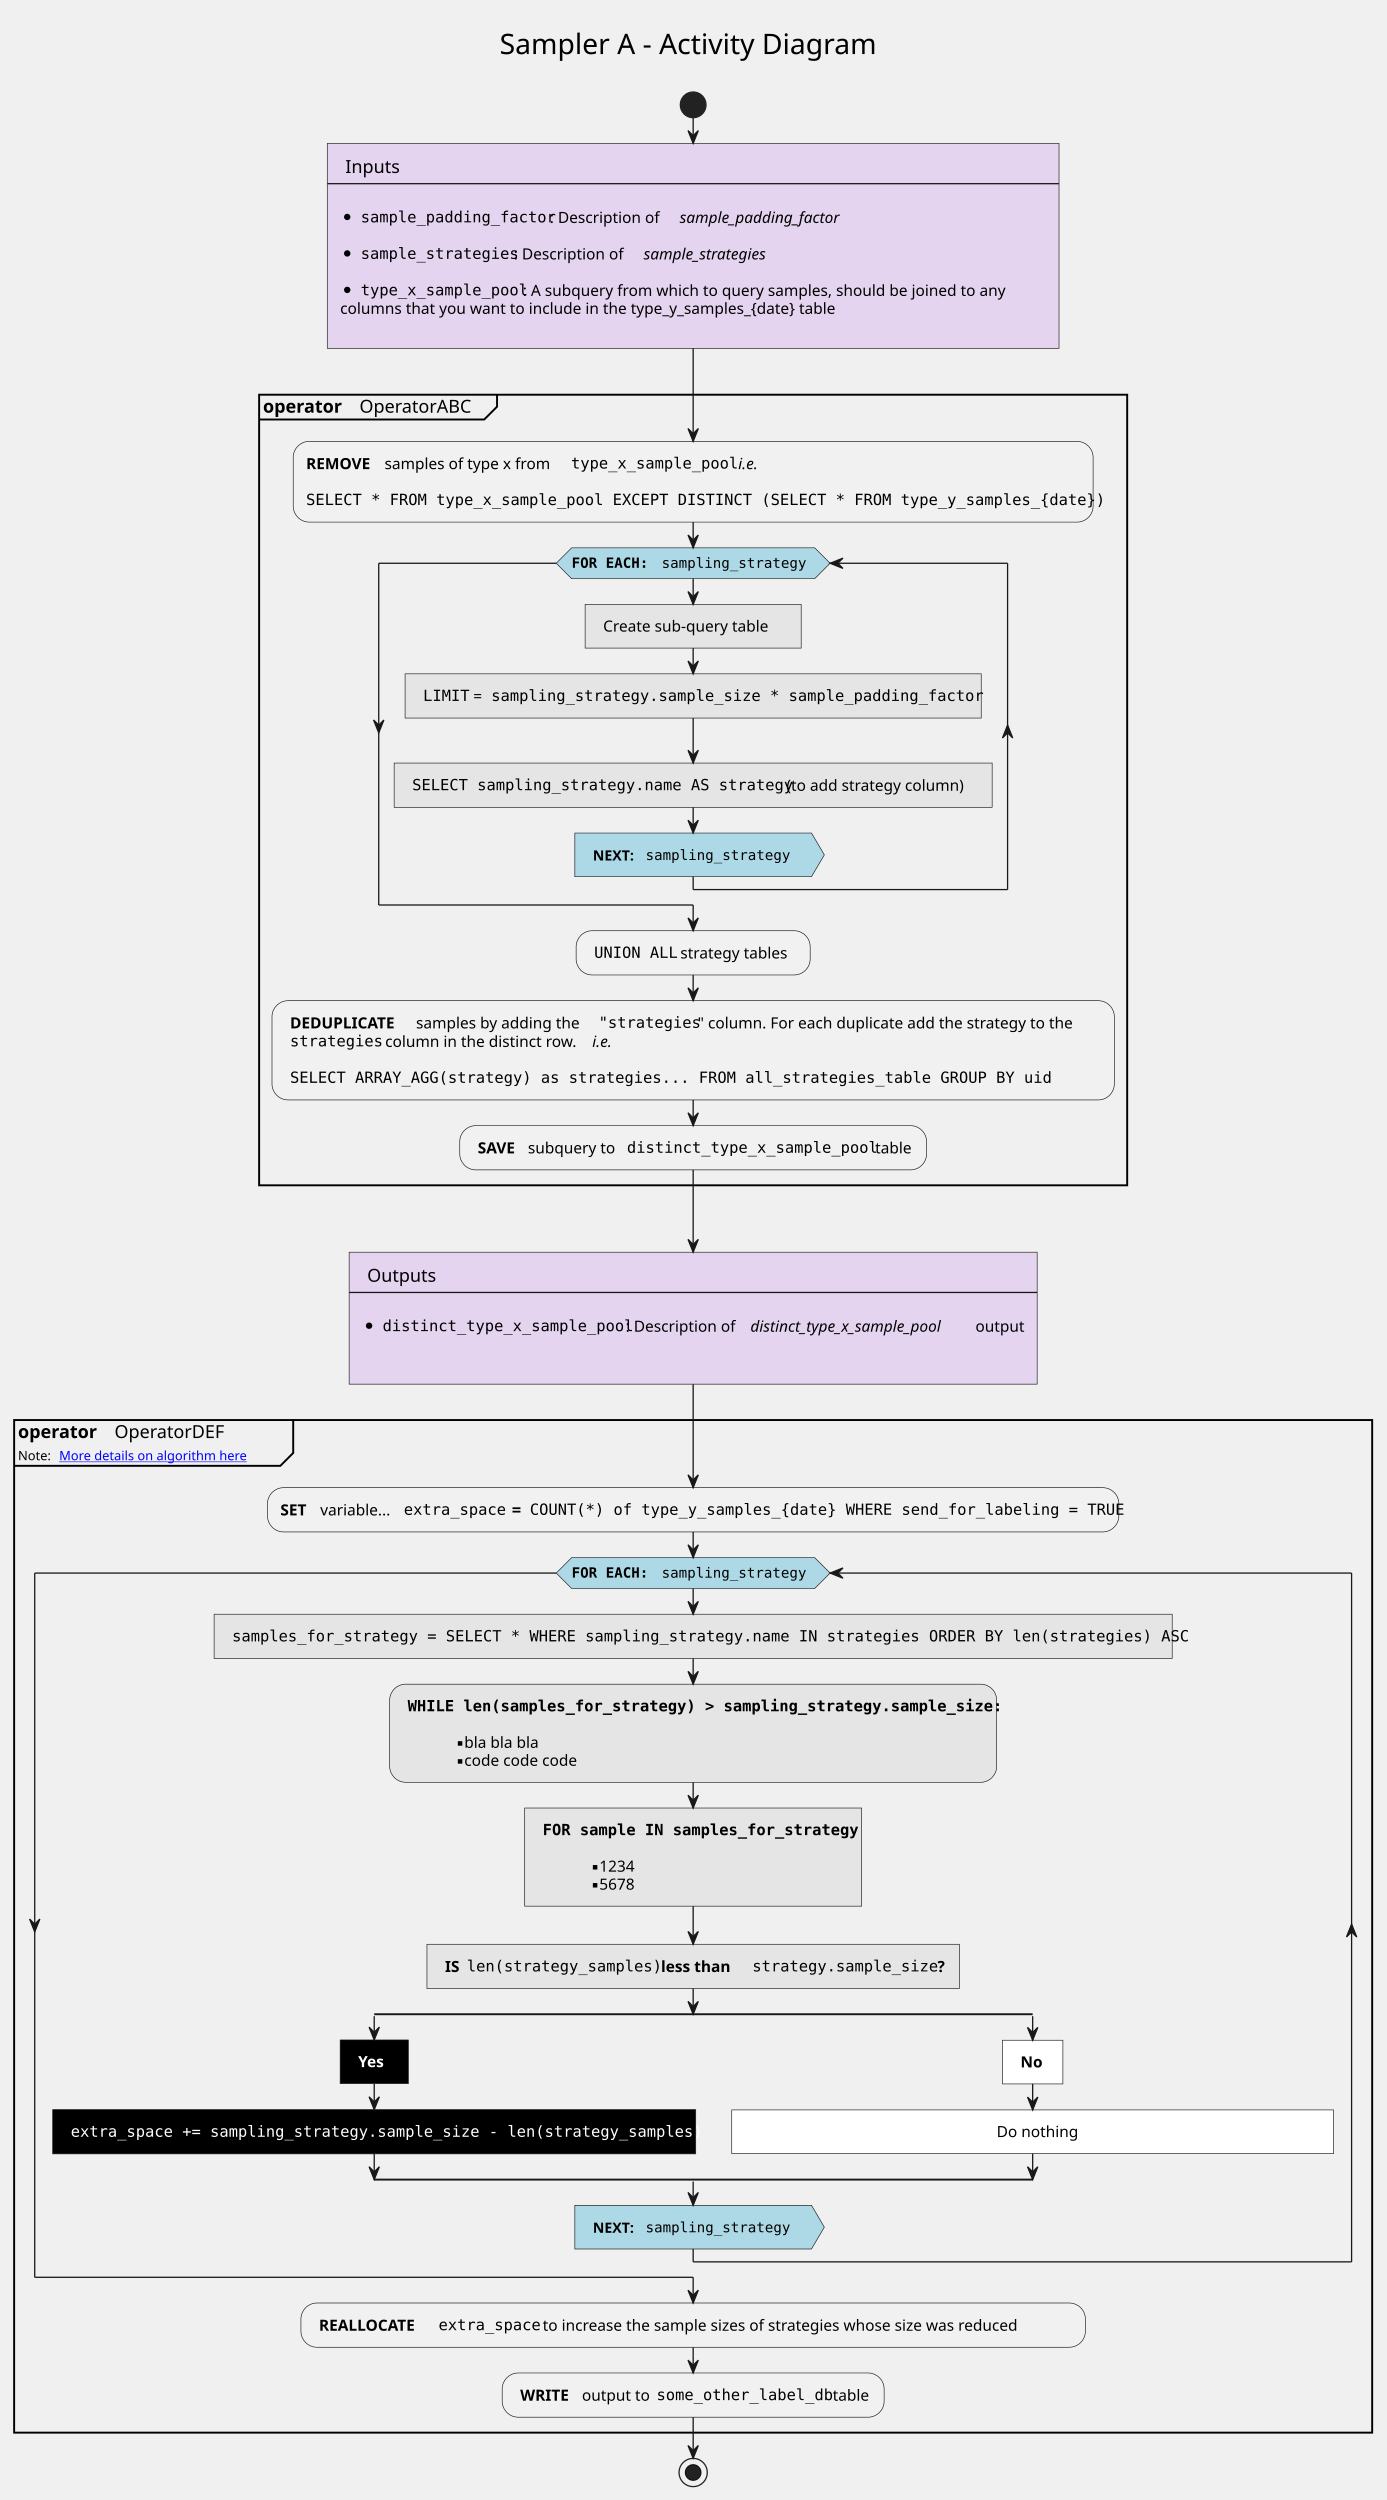
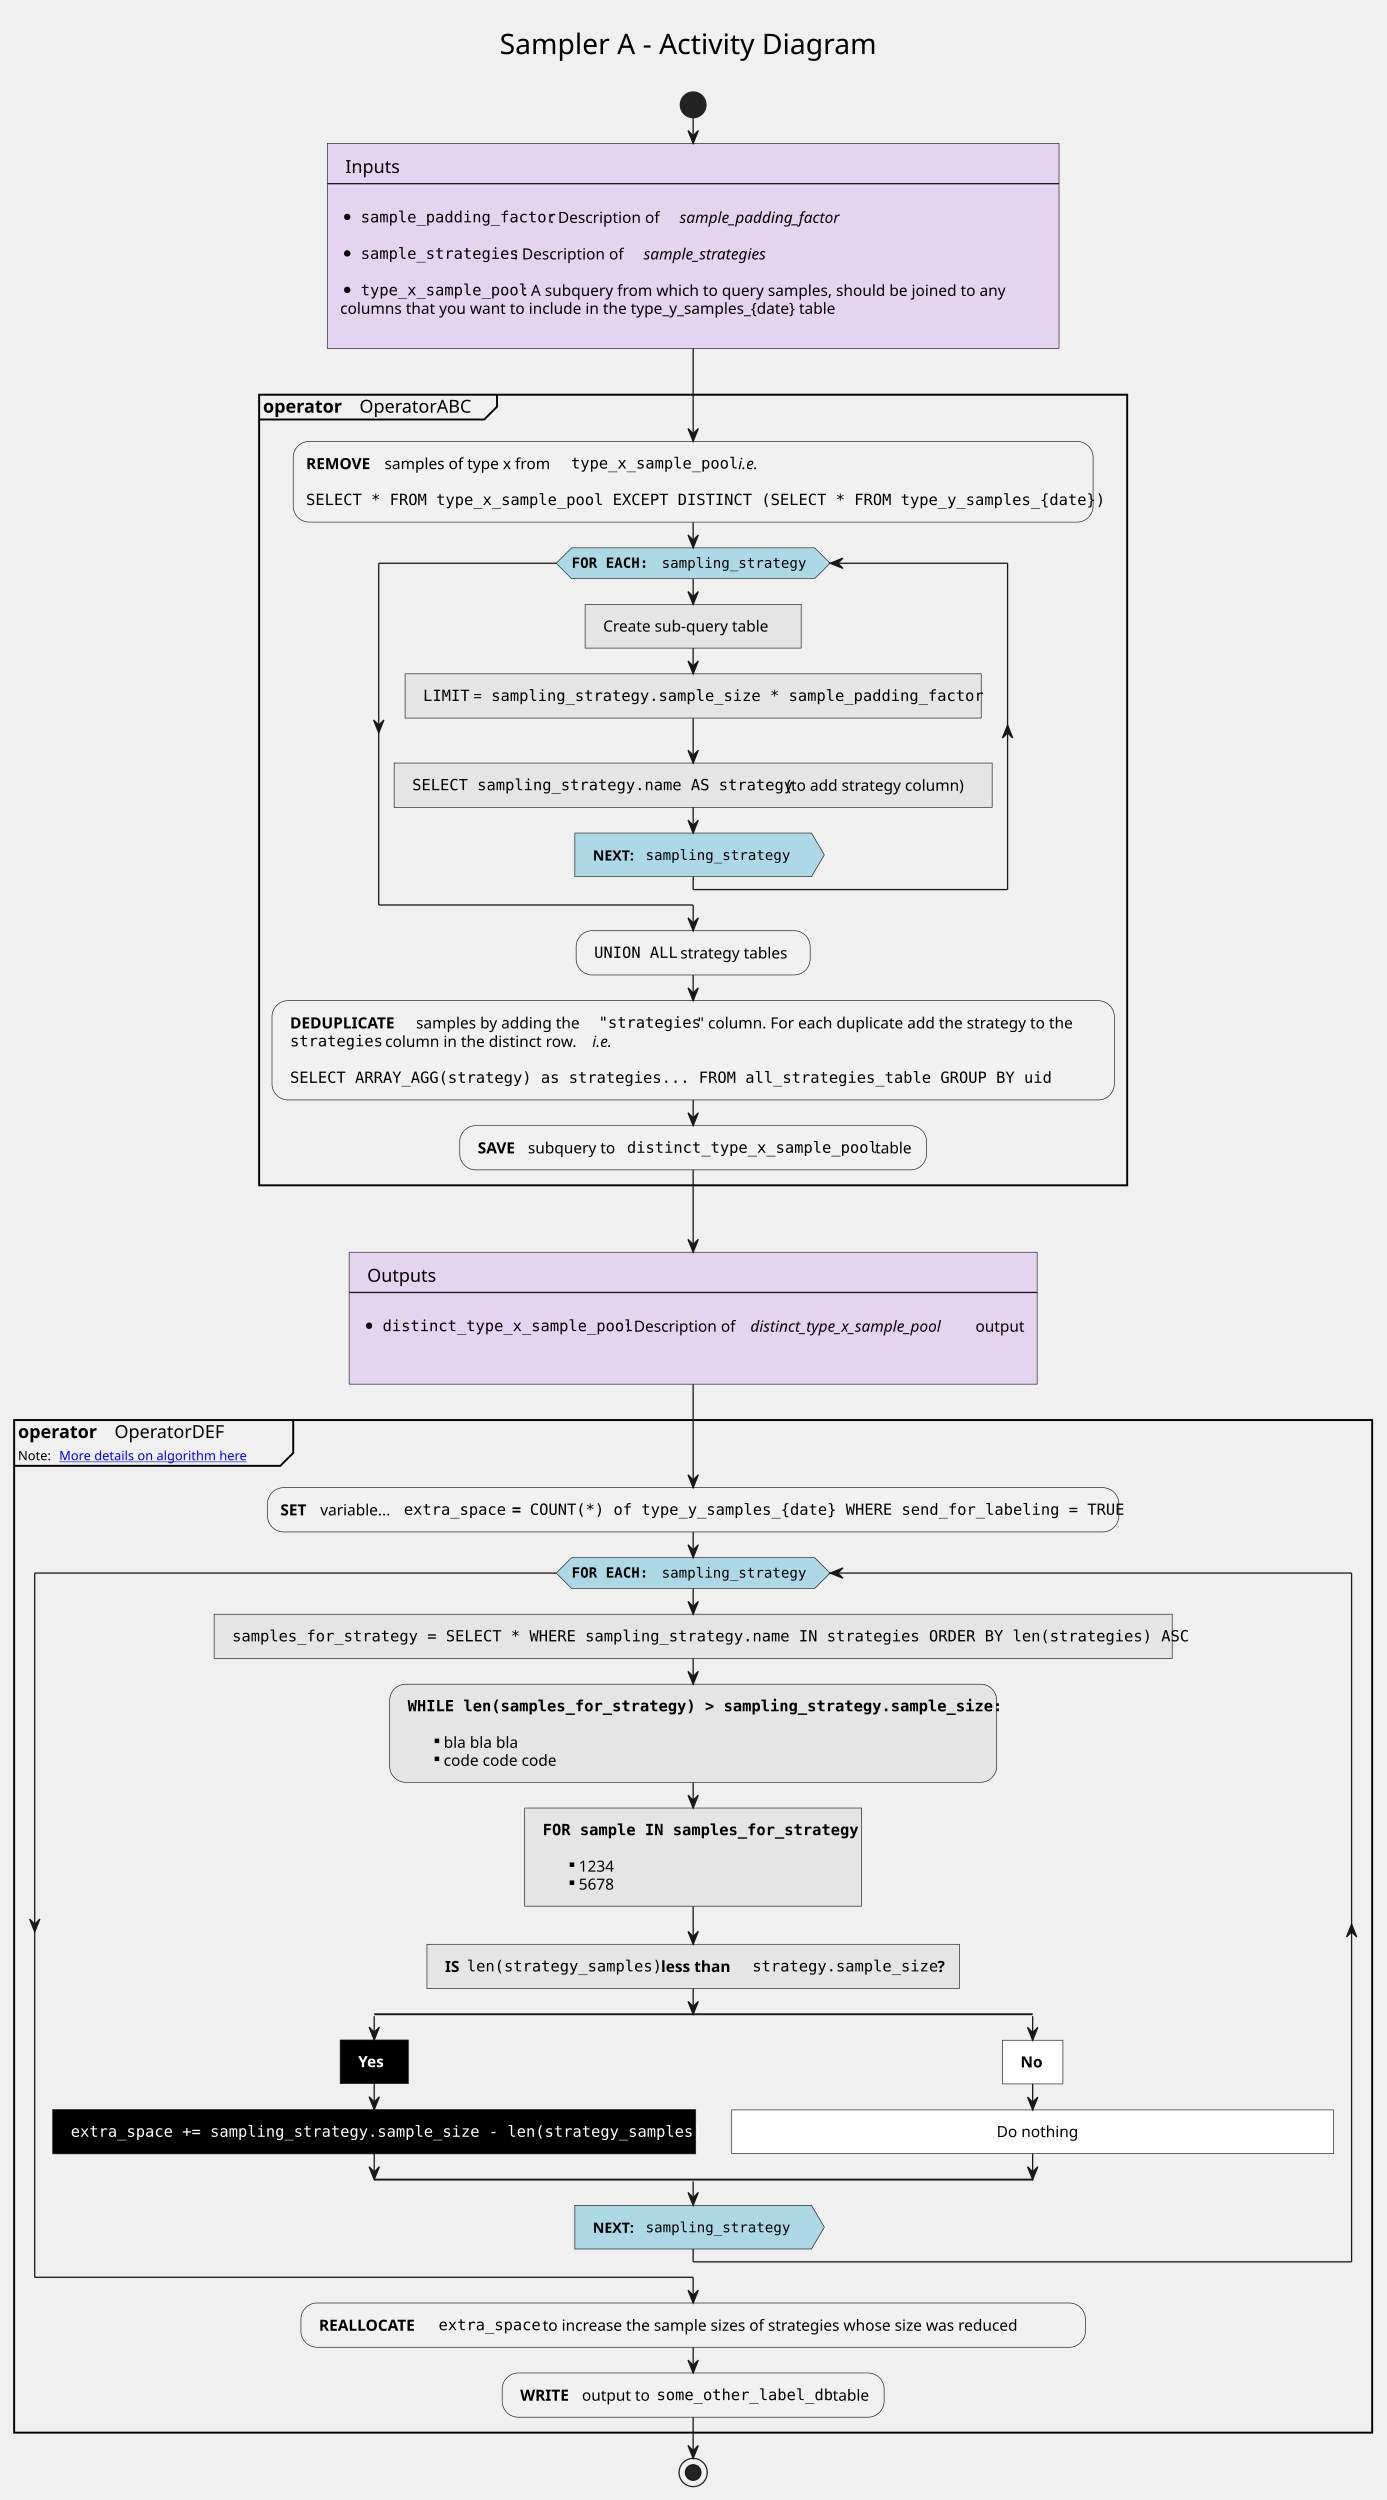
<svg xmlns="http://www.w3.org/2000/svg" xmlns:xlink="http://www.w3.org/1999/xlink" contentStyleType="text/css" height="1944px" preserveAspectRatio="none" style="width:1078px;height:1944px;background:#FFFFFF;" version="1.1" viewBox="0 0 1078 1944" width="1078px" zoomAndPan="magnify">
  <defs />
  <g>
-     <rect height="60.531" style="stroke:#00000000;stroke-width:1.0;fill:none;" width="346" x="364.5" y="10" />
    <text fill="#888888" font-family="sans-serif" font-size="10" lengthAdjust="spacing" textLength="3" x="707.5" y="19.282"> </text>
    <text fill="#000000" font-family="sans-serif" font-size="22" lengthAdjust="spacing" textLength="322" x="388.5" y="42.062">Sampler A - Activity Diagram</text>
    <text fill="#888888" font-family="sans-serif" font-size="10" lengthAdjust="spacing" textLength="3" x="707.5" y="56.532"> </text>
    <text fill="#888888" font-family="sans-serif" font-size="10" lengthAdjust="spacing" textLength="3" x="707.5" y="68.173"> </text>
    <ellipse cx="539" cy="81.531" fill="#222222" rx="10" ry="10" style="stroke:#222222;stroke-width:1.0;" />
    <rect fill="#E4D4EF" height="159.341" style="stroke:#181818;stroke-width:0.5;" width="569" x="254.5" y="111.531" />
    <text fill="#000000" font-family="sans-serif" font-size="12" lengthAdjust="spacing" textLength="4" x="264.5" y="134.998"> </text>
    <text fill="#000000" font-family="sans-serif" font-size="14" lengthAdjust="spacing" textLength="45" x="268.5" y="134.526">Inputs</text>
    <line style="stroke:#181818;stroke-width:1.0;" x1="254.5" x2="823.5" y1="142.828" y2="142.828" />
    <text fill="#000000" font-family="sans-serif" font-size="12" lengthAdjust="spacing" textLength="4" x="264.5" y="158.967"> </text>
    <ellipse cx="270" cy="168.697" fill="#000000" rx="2.5" ry="2.5" style="stroke:#000000;stroke-width:0.0;" />
    <text fill="#000000" font-family="sans-serif" font-size="12" lengthAdjust="spacing" textLength="4" x="276.5" y="173.367"> </text>
    <text fill="#000000" font-family="monospace" font-size="12" lengthAdjust="spacing" textLength="147" x="280.5" y="172.909">sample_padding_factor</text>
    <text fill="#000000" font-family="sans-serif" font-size="12" lengthAdjust="spacing" textLength="93" x="427.5" y="173.367">: Description of</text>
    <text fill="#000000" font-family="sans-serif" font-size="12" font-style="italic" lengthAdjust="spacing" textLength="140" x="528.5" y="173.367">sample_padding_factor</text>
    <text fill="#000000" font-family="sans-serif" font-size="12" lengthAdjust="spacing" textLength="4" x="264.5" y="187.336"> </text>
    <ellipse cx="270" cy="197.066" fill="#000000" rx="2.5" ry="2.5" style="stroke:#000000;stroke-width:0.0;" />
    <text fill="#000000" font-family="sans-serif" font-size="12" lengthAdjust="spacing" textLength="4" x="276.5" y="201.736"> </text>
    <text fill="#000000" font-family="monospace" font-size="12" lengthAdjust="spacing" textLength="119" x="280.5" y="201.278">sample_strategies</text>
    <text fill="#000000" font-family="sans-serif" font-size="12" lengthAdjust="spacing" textLength="93" x="399.5" y="201.736">: Description of</text>
    <text fill="#000000" font-family="sans-serif" font-size="12" font-style="italic" lengthAdjust="spacing" textLength="108" x="500.5" y="201.736">sample_strategies</text>
    <text fill="#000000" font-family="sans-serif" font-size="12" lengthAdjust="spacing" textLength="4" x="264.5" y="215.704"> </text>
    <ellipse cx="270" cy="225.435" fill="#000000" rx="2.5" ry="2.5" style="stroke:#000000;stroke-width:0.0;" />
    <text fill="#000000" font-family="sans-serif" font-size="12" lengthAdjust="spacing" textLength="4" x="276.5" y="230.105"> </text>
    <text fill="#000000" font-family="monospace" font-size="12" lengthAdjust="spacing" textLength="126" x="280.5" y="229.647">type_x_sample_pool</text>
    <text fill="#000000" font-family="sans-serif" font-size="12" lengthAdjust="spacing" textLength="407" x="406.5" y="230.105">: A subquery from which to query samples, should be joined to any</text>
    <text fill="#000000" font-family="sans-serif" font-size="12" lengthAdjust="spacing" textLength="416" x="264.5" y="244.073">columns that you want to include in the type_y_samples_{date} table</text>
    <text fill="#000000" font-family="sans-serif" font-size="12" lengthAdjust="spacing" textLength="4" x="264.5" y="258.042"> </text>
    <rect fill="none" height="614.773" style="stroke:#000000;stroke-width:1.5;" width="675" x="201.5" y="306.927" />
    <path d="M386.5,306.927 L386.5,316.224 L376.5,326.224 L201.5,326.224 " fill="none" style="stroke:#000000;stroke-width:1.5;" />
    <text fill="#000000" font-family="sans-serif" font-size="14" font-weight="bold" lengthAdjust="spacing" textLength="71" x="204.5" y="320.923">operator</text>
    <text fill="#000000" font-family="sans-serif" font-size="14" lengthAdjust="spacing" textLength="96" x="279.5" y="320.923">OperatorABC</text>
    <rect fill="#F1F1F1" height="62.769" rx="12.5" ry="12.5" style="stroke:#181818;stroke-width:0.5;" width="622" x="228" y="343.224" />
    <text fill="#000000" font-family="sans-serif" font-size="12" font-weight="bold" lengthAdjust="spacing" textLength="57" x="238" y="364.794">REMOVE</text>
    <text fill="#000000" font-family="sans-serif" font-size="12" lengthAdjust="spacing" textLength="141" x="299" y="364.794">samples of type x from</text>
    <text fill="#000000" font-family="monospace" font-size="12" lengthAdjust="spacing" textLength="126" x="444" y="364.336">type_x_sample_pool</text>
    <text fill="#000000" font-family="sans-serif" font-size="12" lengthAdjust="spacing" textLength="4" x="570" y="364.794"> </text>
    <text fill="#000000" font-family="sans-serif" font-size="12" font-style="italic" lengthAdjust="spacing" textLength="18" x="574" y="364.794">i.e.</text>
    <text fill="#000000" font-family="sans-serif" font-size="12" lengthAdjust="spacing" textLength="4" x="238" y="378.763"> </text>
    <text fill="#000000" font-family="monospace" font-size="12" lengthAdjust="spacing" textLength="602" x="238" y="392.705">SELECT * FROM type_x_sample_pool EXCEPT DISTINCT (SELECT * FROM type_y_samples_{date})</text>
    <rect fill="#E5E5E5" height="33.969" style="stroke:#181818;stroke-width:0.5;" width="168" x="455" y="469.993" />
    <text fill="#000000" font-family="sans-serif" font-size="12" lengthAdjust="spacing" textLength="140" x="469" y="491.132">Create sub-query table</text>
    <rect fill="#E5E5E5" height="34.4" style="stroke:#181818;stroke-width:0.5;" width="448" x="315" y="523.962" />
    <text fill="#000000" font-family="sans-serif" font-size="12" lengthAdjust="spacing" textLength="4" x="325" y="545.532"> </text>
    <text fill="#000000" font-family="monospace" font-size="12" lengthAdjust="spacing" textLength="35" x="329" y="545.074">LIMIT</text>
    <text fill="#000000" font-family="sans-serif" font-size="12" lengthAdjust="spacing" textLength="10" x="368" y="545.532">=</text>
    <text fill="#000000" font-family="monospace" font-size="12" lengthAdjust="spacing" textLength="371" x="382" y="545.074">sampling_strategy.sample_size * sample_padding_factor</text>
    <rect fill="#E5E5E5" height="34.4" style="stroke:#181818;stroke-width:0.5;" width="465" x="306.5" y="593.362" />
    <text fill="#000000" font-family="sans-serif" font-size="12" lengthAdjust="spacing" textLength="4" x="316.5" y="614.932"> </text>
    <text fill="#000000" font-family="monospace" font-size="12" lengthAdjust="spacing" textLength="287" x="320.5" y="614.474">SELECT sampling_strategy.name AS strategy</text>
    <text fill="#000000" font-family="sans-serif" font-size="12" lengthAdjust="spacing" textLength="150" x="611.5" y="614.932">(to add strategy column)</text>
    <polygon fill="#ADD8E6" points="447,647.762,631,647.762,641,664.746,631,681.731,447,681.731" style="stroke:#181818;stroke-width:0.5;" />
    <text fill="#000000" font-family="sans-serif" font-size="12" lengthAdjust="spacing" textLength="4" x="457" y="668.901"> </text>
    <text fill="#000000" font-family="sans-serif" font-size="11" font-weight="bold" lengthAdjust="spacing" textLength="37" x="461" y="669.137">NEXT:</text>
    <text fill="#000000" font-family="sans-serif" font-size="11" lengthAdjust="spacing" textLength="4" x="498" y="669.137"> </text>
    <text fill="#000000" font-family="monospace" font-size="11" lengthAdjust="spacing" textLength="119" x="502" y="668.717">sampling_strategy</text>
    <polygon fill="#ADD8E6" points="444.5,425.993,633.5,425.993,645.5,437.993,633.5,449.993,444.5,449.993,432.5,437.993,444.5,425.993" style="stroke:#181818;stroke-width:0.5;" />
    <text fill="#000000" font-family="monospace" font-size="11" font-weight="bold" lengthAdjust="spacing" textLength="63" x="444.5" y="441.535">FOR EACH:</text>
    <text fill="#000000" font-family="monospace" font-size="11" lengthAdjust="spacing" textLength="119" x="514.5" y="441.579">sampling_strategy</text>
    <rect fill="#F1F1F1" height="34.4" rx="12.5" ry="12.5" style="stroke:#181818;stroke-width:0.5;" width="182" x="448" y="723.731" />
    <text fill="#000000" font-family="sans-serif" font-size="12" lengthAdjust="spacing" textLength="4" x="458" y="745.301"> </text>
    <text fill="#000000" font-family="monospace" font-size="12" lengthAdjust="spacing" textLength="63" x="462" y="744.843">UNION ALL</text>
    <text fill="#000000" font-family="sans-serif" font-size="12" lengthAdjust="spacing" textLength="91" x="529" y="745.301">strategy tables</text>
    <rect fill="#F1F1F1" height="77.169" rx="12.5" ry="12.5" style="stroke:#181818;stroke-width:0.5;" width="655" x="211.5" y="778.131" />
    <text fill="#000000" font-family="sans-serif" font-size="12" lengthAdjust="spacing" textLength="4" x="221.5" y="799.701"> </text>
    <text fill="#000000" font-family="sans-serif" font-size="12" font-weight="bold" lengthAdjust="spacing" textLength="94" x="225.5" y="799.701">DEDUPLICATE</text>
    <text fill="#000000" font-family="sans-serif" font-size="12" lengthAdjust="spacing" textLength="138" x="323.5" y="799.701">samples by adding the</text>
    <text fill="#000000" font-family="monospace" font-size="12" lengthAdjust="spacing" textLength="77" x="465.5" y="799.243">"strategies</text>
    <text fill="#000000" font-family="sans-serif" font-size="12" lengthAdjust="spacing" textLength="314" x="542.5" y="799.701">" column. For each duplicate add the strategy to the</text>
    <text fill="#000000" font-family="sans-serif" font-size="12" lengthAdjust="spacing" textLength="4" x="221.5" y="814.101"> </text>
    <text fill="#000000" font-family="monospace" font-size="12" lengthAdjust="spacing" textLength="70" x="225.5" y="813.643">strategies</text>
    <text fill="#000000" font-family="sans-serif" font-size="12" lengthAdjust="spacing" textLength="157" x="299.5" y="814.101">column in the distinct row.</text>
    <text fill="#000000" font-family="sans-serif" font-size="12" font-style="italic" lengthAdjust="spacing" textLength="18" x="460.5" y="814.101">i.e.</text>
    <text fill="#000000" font-family="sans-serif" font-size="12" lengthAdjust="spacing" textLength="4" x="221.5" y="828.07"> </text>
    <text fill="#000000" font-family="sans-serif" font-size="12" lengthAdjust="spacing" textLength="4" x="221.5" y="842.47"> </text>
    <text fill="#000000" font-family="monospace" font-size="12" lengthAdjust="spacing" textLength="574" x="225.5" y="842.012">SELECT ARRAY_AGG(strategy) as strategies... FROM all_strategies_table GROUP BY uid</text>
    <rect fill="#F1F1F1" height="34.4" rx="12.5" ry="12.5" style="stroke:#181818;stroke-width:0.5;" width="363" x="357.5" y="875.3" />
    <text fill="#000000" font-family="sans-serif" font-size="12" lengthAdjust="spacing" textLength="4" x="367.5" y="896.87"> </text>
    <text fill="#000000" font-family="sans-serif" font-size="12" font-weight="bold" lengthAdjust="spacing" textLength="35" x="371.5" y="896.87">SAVE</text>
    <text fill="#000000" font-family="sans-serif" font-size="12" lengthAdjust="spacing" textLength="73" x="410.5" y="896.87">subquery to</text>
    <text fill="#000000" font-family="monospace" font-size="12" lengthAdjust="spacing" textLength="189" x="487.5" y="896.412">distinct_type_x_sample_pool</text>
    <text fill="#000000" font-family="sans-serif" font-size="12" lengthAdjust="spacing" textLength="30" x="680.5" y="896.87">table</text>
    <rect fill="#E4D4EF" height="102.603" style="stroke:#181818;stroke-width:0.5;" width="535" x="271.5" y="973.715" />
    <text fill="#000000" font-family="sans-serif" font-size="12" lengthAdjust="spacing" textLength="4" x="281.5" y="997.182"> </text>
    <text fill="#000000" font-family="sans-serif" font-size="14" lengthAdjust="spacing" textLength="58" x="285.5" y="996.71">Outputs</text>
    <line style="stroke:#181818;stroke-width:1.0;" x1="271.5" x2="806.5" y1="1005.012" y2="1005.012" />
    <text fill="#000000" font-family="sans-serif" font-size="12" lengthAdjust="spacing" textLength="4" x="281.5" y="1021.151"> </text>
    <ellipse cx="287" cy="1030.881" fill="#000000" rx="2.5" ry="2.5" style="stroke:#000000;stroke-width:0.0;" />
    <text fill="#000000" font-family="sans-serif" font-size="12" lengthAdjust="spacing" textLength="4" x="293.5" y="1035.551"> </text>
    <text fill="#000000" font-family="monospace" font-size="12" lengthAdjust="spacing" textLength="189" x="297.5" y="1035.093">distinct_type_x_sample_pool</text>
    <text fill="#000000" font-family="sans-serif" font-size="12" lengthAdjust="spacing" textLength="93" x="486.5" y="1035.551">: Description of</text>
    <text fill="#000000" font-family="sans-serif" font-size="12" font-style="italic" lengthAdjust="spacing" textLength="171" x="583.5" y="1035.551">distinct_type_x_sample_pool</text>
    <text fill="#000000" font-family="sans-serif" font-size="12" lengthAdjust="spacing" textLength="38" x="758.5" y="1035.551">output</text>
    <text fill="#000000" font-family="sans-serif" font-size="12" lengthAdjust="spacing" textLength="4" x="281.5" y="1049.52"> </text>
    <text fill="#000000" font-family="sans-serif" font-size="12" lengthAdjust="spacing" textLength="4" x="281.5" y="1063.488"> </text>
    <rect fill="none" height="787.398" style="stroke:#000000;stroke-width:1.5;" width="1056" x="11" y="1104.225" />
    <path d="M228,1104.225 L228,1129.819 L218,1139.819 L11,1139.819 " fill="none" style="stroke:#000000;stroke-width:1.5;" />
    <text fill="#000000" font-family="sans-serif" font-size="14" font-weight="bold" lengthAdjust="spacing" textLength="71" x="14" y="1118.22">operator</text>
    <text fill="#000000" font-family="sans-serif" font-size="14" lengthAdjust="spacing" textLength="94" x="89" y="1118.22">OperatorDEF</text>
    <text fill="#000000" font-family="sans-serif" font-size="10" lengthAdjust="spacing" textLength="29" x="14" y="1135.461">Note:</text>
    <a href="https://google.com" target="_top" title="https://google.com" xlink:actuate="onRequest" xlink:href="https://google.com" xlink:show="new" xlink:title="https://google.com" xlink:type="simple">
      <text fill="#0000FF" font-family="sans-serif" font-size="10" lengthAdjust="spacing" text-decoration="underline" textLength="167" x="46" y="1135.461">More details on algorithm here</text>
    </a>
    <text fill="#000000" font-family="sans-serif" font-size="14" lengthAdjust="spacing" textLength="8" x="213" y="1134.517">  </text>
    <rect fill="#F1F1F1" height="34.4" rx="12.5" ry="12.5" style="stroke:#181818;stroke-width:0.5;" width="662" x="208" y="1156.819" />
    <text fill="#000000" font-family="sans-serif" font-size="12" font-weight="bold" lengthAdjust="spacing" textLength="27" x="218" y="1178.389">SET</text>
    <text fill="#000000" font-family="sans-serif" font-size="12" lengthAdjust="spacing" textLength="57" x="249" y="1178.389">variable...</text>
    <text fill="#000000" font-family="monospace" font-size="12" lengthAdjust="spacing" textLength="77" x="314" y="1177.931">extra_space</text>
    <text fill="#000000" font-family="monospace" font-size="12" font-weight="bold" lengthAdjust="spacing" textLength="7" x="398" y="1177.883">=</text>
    <text fill="#000000" font-family="monospace" font-size="12" lengthAdjust="spacing" textLength="448" x="412" y="1177.931">COUNT(*) of type_y_samples_{date} WHERE send_for_labeling = TRUE</text>
    <rect fill="#E5E5E5" height="34.4" style="stroke:#181818;stroke-width:0.5;" width="745" x="166.5" y="1255.219" />
    <text fill="#000000" font-family="sans-serif" font-size="12" lengthAdjust="spacing" textLength="4" x="176.5" y="1276.789"> </text>
    <text fill="#000000" font-family="monospace" font-size="12" lengthAdjust="spacing" textLength="721" x="180.5" y="1276.331">samples_for_strategy = SELECT * WHERE sampling_strategy.name IN strategies ORDER BY len(strategies) ASC</text>
    <rect fill="#E5E5E5" height="76.306" rx="12.5" ry="12.5" style="stroke:#181818;stroke-width:0.5;" width="472" x="303" y="1309.619" />
    <text fill="#000000" font-family="sans-serif" font-size="12" lengthAdjust="spacing" textLength="4" x="313" y="1331.189"> </text>
    <text fill="#000000" font-family="monospace" font-size="12" font-weight="bold" lengthAdjust="spacing" textLength="448" x="317" y="1330.683">WHILE len(samples_for_strategy) &gt; sampling_strategy.sample_size:</text>
    <text fill="#000000" font-family="sans-serif" font-size="12" lengthAdjust="spacing" textLength="4" x="313" y="1345.158"> </text>
-     <rect fill="#000000" height="3.5" style="stroke:#000000;stroke-width:0.0;" width="3.5" x="356" y="1353.957" />
-     <text fill="#000000" font-family="sans-serif" font-size="12" lengthAdjust="spacing" textLength="70" x="361" y="1359.127">  bla bla bla</text>
-     <rect fill="#000000" height="3.5" style="stroke:#000000;stroke-width:0.0;" width="3.5" x="356" y="1367.926" />
-     <text fill="#000000" font-family="sans-serif" font-size="12" lengthAdjust="spacing" textLength="109" x="361" y="1373.095">  code code code</text>
+     <rect fill="#000000" height="3.5" style="stroke:#000000;stroke-width:0.0;" width="3.5" x="338" y="1351.957" />
+     <text fill="#000000" font-family="sans-serif" font-size="12" lengthAdjust="spacing" textLength="70" x="345" y="1359.127">  bla bla bla</text>
+     <rect fill="#000000" height="3.5" style="stroke:#000000;stroke-width:0.0;" width="3.5" x="338" y="1365.926" />
+     <text fill="#000000" font-family="sans-serif" font-size="12" lengthAdjust="spacing" textLength="109" x="345" y="1373.095">  code code code</text>
    <rect fill="#E5E5E5" height="76.306" style="stroke:#181818;stroke-width:0.5;" width="262" x="408" y="1405.926" />
    <text fill="#000000" font-family="sans-serif" font-size="12" lengthAdjust="spacing" textLength="4" x="418" y="1427.496"> </text>
    <text fill="#000000" font-family="monospace" font-size="12" font-weight="bold" lengthAdjust="spacing" textLength="238" x="422" y="1426.99">FOR sample IN samples_for_strategy</text>
    <text fill="#000000" font-family="sans-serif" font-size="12" lengthAdjust="spacing" textLength="4" x="418" y="1441.464"> </text>
-     <rect fill="#000000" height="3.5" style="stroke:#000000;stroke-width:0.0;" width="3.5" x="461" y="1450.263" />
-     <text fill="#000000" font-family="sans-serif" font-size="12" lengthAdjust="spacing" textLength="39" x="466" y="1455.433">  1234</text>
-     <rect fill="#000000" height="3.5" style="stroke:#000000;stroke-width:0.0;" width="3.5" x="461" y="1464.232" />
-     <text fill="#000000" font-family="sans-serif" font-size="12" lengthAdjust="spacing" textLength="40" x="466" y="1469.402">  5678</text>
+     <rect fill="#000000" height="3.5" style="stroke:#000000;stroke-width:0.0;" width="3.5" x="443" y="1448.263" />
+     <text fill="#000000" font-family="sans-serif" font-size="12" lengthAdjust="spacing" textLength="39" x="450" y="1455.433">  1234</text>
+     <rect fill="#000000" height="3.5" style="stroke:#000000;stroke-width:0.0;" width="3.5" x="443" y="1462.232" />
+     <text fill="#000000" font-family="sans-serif" font-size="12" lengthAdjust="spacing" textLength="40" x="450" y="1469.402">  5678</text>
    <rect fill="#E5E5E5" height="34.4" style="stroke:#181818;stroke-width:0.5;" width="414" x="332" y="1511.869" />
    <text fill="#000000" font-family="sans-serif" font-size="12" lengthAdjust="spacing" textLength="4" x="342" y="1533.439"> </text>
    <text fill="#000000" font-family="sans-serif" font-size="12" font-weight="bold" lengthAdjust="spacing" textLength="13" x="346" y="1533.439">IS</text>
    <text fill="#000000" font-family="sans-serif" font-size="12" lengthAdjust="spacing" textLength="4" x="359" y="1533.439"> </text>
    <text fill="#000000" font-family="monospace" font-size="12" lengthAdjust="spacing" textLength="147" x="363" y="1532.982">len(strategy_samples)</text>
    <text fill="#000000" font-family="sans-serif" font-size="12" lengthAdjust="spacing" textLength="4" x="510" y="1533.439"> </text>
    <text fill="#000000" font-family="sans-serif" font-size="12" font-weight="bold" lengthAdjust="spacing" textLength="67" x="514" y="1533.439">less than</text>
    <text fill="#000000" font-family="sans-serif" font-size="12" lengthAdjust="spacing" textLength="4" x="581" y="1533.439"> </text>
    <text fill="#000000" font-family="monospace" font-size="12" lengthAdjust="spacing" textLength="140" x="585" y="1532.982">strategy.sample_size</text>
    <text fill="#000000" font-family="sans-serif" font-size="12" lengthAdjust="spacing" textLength="4" x="725" y="1533.439"> </text>
    <text fill="#000000" font-family="sans-serif" font-size="12" font-weight="bold" lengthAdjust="spacing" textLength="7" x="729" y="1533.439">?</text>
    <line style="stroke:#181818;stroke-width:1.5;" x1="291" x2="803" y1="1566.27" y2="1566.27" />
    <rect fill="#000000" height="33.969" style="stroke:#181818;stroke-width:0.5;" width="53" x="264.5" y="1586.27" />
    <text fill="#FFFFFF" font-family="sans-serif" font-size="12" lengthAdjust="spacing" textLength="4" x="274.5" y="1607.408"> </text>
    <text fill="#FFFFFF" font-family="sans-serif" font-size="12" font-weight="bold" lengthAdjust="spacing" textLength="25" x="278.5" y="1607.408">Yes</text>
    <text fill="#FFFFFF" font-family="sans-serif" font-size="12" lengthAdjust="spacing" textLength="4" x="303.5" y="1607.408"> </text>
    <rect fill="#000000" height="34.4" style="stroke:#181818;stroke-width:0.5;" width="500" x="41" y="1640.454" />
    <text fill="#FFFFFF" font-family="sans-serif" font-size="12" lengthAdjust="spacing" textLength="4" x="51" y="1662.024"> </text>
    <text fill="#FFFFFF" font-family="monospace" font-size="12" lengthAdjust="spacing" textLength="476" x="55" y="1661.566">extra_space += sampling_strategy.sample_size - len(strategy_samples)</text>
    <rect fill="#FFFFFF" height="33.969" style="stroke:#181818;stroke-width:0.5;" width="47" x="779.5" y="1586.485" />
    <text fill="#000000" font-family="sans-serif" font-size="12" lengthAdjust="spacing" textLength="4" x="789.5" y="1607.624"> </text>
    <text fill="#000000" font-family="sans-serif" font-size="12" font-weight="bold" lengthAdjust="spacing" textLength="19" x="793.5" y="1607.624">No</text>
    <text fill="#000000" font-family="sans-serif" font-size="12" lengthAdjust="spacing" textLength="4" x="812.5" y="1607.624"> </text>
    <rect fill="#FFFFFF" height="33.969" style="stroke:#181818;stroke-width:0.5;" width="468" x="569" y="1640.67" />
    <text fill="#000000" font-family="sans-serif" font-size="12" lengthAdjust="spacing" textLength="8" x="579" y="1661.808">  </text>
    <text fill="#000000" font-family="sans-serif" font-size="12" lengthAdjust="spacing" textLength="65" x="775" y="1661.808">Do nothing</text>
    <line style="stroke:#181818;stroke-width:1.5;" x1="291" x2="803" y1="1694.854" y2="1694.854" />
    <polygon fill="#ADD8E6" points="447,1714.854,631,1714.854,641,1731.838,631,1748.823,447,1748.823" style="stroke:#181818;stroke-width:0.5;" />
    <text fill="#000000" font-family="sans-serif" font-size="12" lengthAdjust="spacing" textLength="4" x="457" y="1735.993"> </text>
    <text fill="#000000" font-family="sans-serif" font-size="11" font-weight="bold" lengthAdjust="spacing" textLength="37" x="461" y="1736.229">NEXT:</text>
    <text fill="#000000" font-family="sans-serif" font-size="11" lengthAdjust="spacing" textLength="4" x="498" y="1736.229"> </text>
    <text fill="#000000" font-family="monospace" font-size="11" lengthAdjust="spacing" textLength="119" x="502" y="1735.809">sampling_strategy</text>
    <polygon fill="#ADD8E6" points="444.5,1211.219,633.5,1211.219,645.5,1223.219,633.5,1235.219,444.5,1235.219,432.5,1223.219,444.5,1211.219" style="stroke:#181818;stroke-width:0.5;" />
    <text fill="#000000" font-family="monospace" font-size="11" font-weight="bold" lengthAdjust="spacing" textLength="63" x="444.5" y="1226.761">FOR EACH:</text>
    <text fill="#000000" font-family="monospace" font-size="11" lengthAdjust="spacing" textLength="119" x="514.5" y="1226.805">sampling_strategy</text>
    <rect fill="#F1F1F1" height="34.4" rx="12.5" ry="12.5" style="stroke:#181818;stroke-width:0.5;" width="610" x="234" y="1790.823" />
    <text fill="#000000" font-family="sans-serif" font-size="12" lengthAdjust="spacing" textLength="4" x="244" y="1812.393"> </text>
    <text fill="#000000" font-family="sans-serif" font-size="12" font-weight="bold" lengthAdjust="spacing" textLength="89" x="248" y="1812.393">REALLOCATE</text>
    <text fill="#000000" font-family="sans-serif" font-size="12" lengthAdjust="spacing" textLength="4" x="337" y="1812.393"> </text>
    <text fill="#000000" font-family="monospace" font-size="12" lengthAdjust="spacing" textLength="77" x="341" y="1811.935">extra_space</text>
    <text fill="#000000" font-family="sans-serif" font-size="12" lengthAdjust="spacing" textLength="412" x="422" y="1812.393">to increase the sample sizes of strategies whose size was reduced</text>
    <rect fill="#F1F1F1" height="34.4" rx="12.5" ry="12.5" style="stroke:#181818;stroke-width:0.5;" width="297" x="390.5" y="1845.223" />
    <text fill="#000000" font-family="sans-serif" font-size="12" lengthAdjust="spacing" textLength="4" x="400.5" y="1866.793"> </text>
    <text fill="#000000" font-family="sans-serif" font-size="12" font-weight="bold" lengthAdjust="spacing" textLength="44" x="404.5" y="1866.793">WRITE</text>
    <text fill="#000000" font-family="sans-serif" font-size="12" lengthAdjust="spacing" textLength="54" x="452.5" y="1866.793">output to</text>
    <text fill="#000000" font-family="monospace" font-size="12" lengthAdjust="spacing" textLength="133" x="510.5" y="1866.335">some_other_label_db</text>
    <text fill="#000000" font-family="sans-serif" font-size="12" lengthAdjust="spacing" textLength="30" x="647.5" y="1866.793">table</text>
-     <ellipse cx="539" cy="1922.623" rx="11" ry="11" style="stroke:#222222;stroke-width:1.0;fill:none;" />
+     <ellipse cx="539" cy="1922.623" fill="none" rx="11" ry="11" style="stroke:#222222;stroke-width:1.0;" />
    <ellipse cx="539" cy="1922.623" fill="#222222" rx="6" ry="6" style="stroke:#111111;stroke-width:1.0;" />
    <line style="stroke:#181818;stroke-width:1.0;" x1="539" x2="539" y1="91.531" y2="111.531" />
    <polygon fill="#181818" points="535,101.531,539,111.531,543,101.531,539,105.531" style="stroke:#181818;stroke-width:1.0;" />
    <line style="stroke:#181818;stroke-width:1.0;" x1="539" x2="539" y1="503.962" y2="523.962" />
    <polygon fill="#181818" points="535,513.962,539,523.962,543,513.962,539,517.962" style="stroke:#181818;stroke-width:1.0;" />
    <line style="stroke:#181818;stroke-width:1.0;" x1="539" x2="539" y1="558.362" y2="593.362" />
    <polygon fill="#181818" points="535,583.362,539,593.362,543,583.362,539,587.362" style="stroke:#181818;stroke-width:1.0;" />
    <line style="stroke:#181818;stroke-width:1.0;" x1="539" x2="539" y1="627.762" y2="647.762" />
    <polygon fill="#181818" points="535,637.762,539,647.762,543,637.762,539,641.762" style="stroke:#181818;stroke-width:1.0;" />
    <line style="stroke:#181818;stroke-width:1.0;" x1="539" x2="539" y1="449.993" y2="469.993" />
    <polygon fill="#181818" points="535,459.993,539,469.993,543,459.993,539,463.993" style="stroke:#181818;stroke-width:1.0;" />
    <line style="stroke:#181818;stroke-width:1.0;" x1="539" x2="539" y1="681.731" y2="691.731" />
    <line style="stroke:#181818;stroke-width:1.0;" x1="539" x2="783.5" y1="691.731" y2="691.731" />
    <polygon fill="#181818" points="779.5,573.862,783.5,563.862,787.5,573.862,783.5,569.862" style="stroke:#181818;stroke-width:1.0;" />
    <line style="stroke:#181818;stroke-width:1.0;" x1="783.5" x2="783.5" y1="437.993" y2="691.731" />
    <line style="stroke:#181818;stroke-width:1.0;" x1="783.5" x2="645.5" y1="437.993" y2="437.993" />
    <polygon fill="#181818" points="655.5,433.993,645.5,437.993,655.5,441.993,651.5,437.993" style="stroke:#181818;stroke-width:1.0;" />
    <line style="stroke:#181818;stroke-width:1.0;" x1="432.5" x2="294.5" y1="437.993" y2="437.993" />
    <polygon fill="#181818" points="290.5,559.862,294.5,569.862,298.5,559.862,294.5,563.862" style="stroke:#181818;stroke-width:1.0;" />
    <line style="stroke:#181818;stroke-width:1.0;" x1="294.5" x2="294.5" y1="437.993" y2="703.731" />
    <line style="stroke:#181818;stroke-width:1.0;" x1="294.5" x2="539" y1="703.731" y2="703.731" />
    <line style="stroke:#181818;stroke-width:1.0;" x1="539" x2="539" y1="703.731" y2="723.731" />
    <polygon fill="#181818" points="535,713.731,539,723.731,543,713.731,539,717.731" style="stroke:#181818;stroke-width:1.0;" />
    <line style="stroke:#181818;stroke-width:1.0;" x1="539" x2="539" y1="405.993" y2="425.993" />
    <polygon fill="#181818" points="535,415.993,539,425.993,543,415.993,539,419.993" style="stroke:#181818;stroke-width:1.0;" />
    <line style="stroke:#181818;stroke-width:1.0;" x1="539" x2="539" y1="758.131" y2="778.131" />
    <polygon fill="#181818" points="535,768.131,539,778.131,543,768.131,539,772.131" style="stroke:#181818;stroke-width:1.0;" />
    <line style="stroke:#181818;stroke-width:1.0;" x1="539" x2="539" y1="855.3" y2="875.3" />
    <polygon fill="#181818" points="535,865.3,539,875.3,543,865.3,539,869.3" style="stroke:#181818;stroke-width:1.0;" />
    <line style="stroke:#181818;stroke-width:1.0;" x1="539" x2="539" y1="270.872" y2="343.224" />
    <polygon fill="#181818" points="535,333.224,539,343.224,543,333.224,539,337.224" style="stroke:#181818;stroke-width:1.0;" />
    <text fill="#000000" font-family="sans-serif" font-size="11" lengthAdjust="spacing" textLength="4" x="543" y="292.177"> </text>
    <text fill="#000000" font-family="sans-serif" font-size="11" lengthAdjust="spacing" textLength="4" x="543" y="304.982"> </text>
    <line style="stroke:#181818;stroke-width:1.0;" x1="539" x2="539" y1="909.7" y2="973.715" />
    <polygon fill="#181818" points="535,963.715,539,973.715,543,963.715,539,967.715" style="stroke:#181818;stroke-width:1.0;" />
    <text fill="#000000" font-family="sans-serif" font-size="11" lengthAdjust="spacing" textLength="4" x="543" y="939.411"> </text>
    <text fill="#000000" font-family="sans-serif" font-size="11" lengthAdjust="spacing" textLength="4" x="543" y="952.215"> </text>
    <line style="stroke:#181818;stroke-width:1.0;" x1="539" x2="539" y1="1289.619" y2="1309.619" />
    <polygon fill="#181818" points="535,1299.619,539,1309.619,543,1299.619,539,1303.619" style="stroke:#181818;stroke-width:1.0;" />
    <line style="stroke:#181818;stroke-width:1.0;" x1="539" x2="539" y1="1385.926" y2="1405.926" />
    <polygon fill="#181818" points="535,1395.926,539,1405.926,543,1395.926,539,1399.926" style="stroke:#181818;stroke-width:1.0;" />
    <line style="stroke:#181818;stroke-width:1.0;" x1="539" x2="539" y1="1482.232" y2="1511.869" />
    <polygon fill="#181818" points="535,1501.869,539,1511.869,543,1501.869,539,1505.869" style="stroke:#181818;stroke-width:1.0;" />
    <line style="stroke:#181818;stroke-width:1.0;" x1="291" x2="291" y1="1620.238" y2="1640.454" />
    <polygon fill="#181818" points="287,1630.454,291,1640.454,295,1630.454,291,1634.454" style="stroke:#181818;stroke-width:1.0;" />
    <line style="stroke:#181818;stroke-width:1.0;" x1="803" x2="803" y1="1620.454" y2="1640.67" />
    <polygon fill="#181818" points="799,1630.67,803,1640.67,807,1630.67,803,1634.67" style="stroke:#181818;stroke-width:1.0;" />
    <line style="stroke:#181818;stroke-width:1.0;" x1="291" x2="291" y1="1567.77" y2="1586.27" />
    <polygon fill="#181818" points="287,1576.27,291,1586.27,295,1576.27,291,1580.27" style="stroke:#181818;stroke-width:1.0;" />
    <line style="stroke:#181818;stroke-width:1.0;" x1="803" x2="803" y1="1567.77" y2="1586.485" />
    <polygon fill="#181818" points="799,1576.485,803,1586.485,807,1576.485,803,1580.485" style="stroke:#181818;stroke-width:1.0;" />
    <line style="stroke:#181818;stroke-width:1.0;" x1="291" x2="291" y1="1674.854" y2="1694.854" />
    <polygon fill="#181818" points="287,1684.854,291,1694.854,295,1684.854,291,1688.854" style="stroke:#181818;stroke-width:1.0;" />
    <line style="stroke:#181818;stroke-width:1.0;" x1="803" x2="803" y1="1674.638" y2="1694.854" />
    <polygon fill="#181818" points="799,1684.854,803,1694.854,807,1684.854,803,1688.854" style="stroke:#181818;stroke-width:1.0;" />
    <line style="stroke:#181818;stroke-width:1.0;" x1="539" x2="539" y1="1546.27" y2="1566.27" />
    <polygon fill="#181818" points="535,1556.27,539,1566.27,543,1556.27,539,1560.27" style="stroke:#181818;stroke-width:1.0;" />
    <line style="stroke:#181818;stroke-width:1.0;" x1="539" x2="539" y1="1696.354" y2="1714.854" />
    <polygon fill="#181818" points="535,1704.854,539,1714.854,543,1704.854,539,1708.854" style="stroke:#181818;stroke-width:1.0;" />
    <line style="stroke:#181818;stroke-width:1.0;" x1="539" x2="539" y1="1235.219" y2="1255.219" />
    <polygon fill="#181818" points="535,1245.219,539,1255.219,543,1245.219,539,1249.219" style="stroke:#181818;stroke-width:1.0;" />
    <line style="stroke:#181818;stroke-width:1.0;" x1="539" x2="539" y1="1748.823" y2="1758.823" />
    <line style="stroke:#181818;stroke-width:1.0;" x1="539" x2="1051" y1="1758.823" y2="1758.823" />
    <polygon fill="#181818" points="1047,1506.232,1051,1496.232,1055,1506.232,1051,1502.232" style="stroke:#181818;stroke-width:1.0;" />
    <line style="stroke:#181818;stroke-width:1.0;" x1="1051" x2="1051" y1="1223.219" y2="1758.823" />
    <line style="stroke:#181818;stroke-width:1.0;" x1="1051" x2="645.5" y1="1223.219" y2="1223.219" />
    <polygon fill="#181818" points="655.5,1219.219,645.5,1223.219,655.5,1227.219,651.5,1223.219" style="stroke:#181818;stroke-width:1.0;" />
    <line style="stroke:#181818;stroke-width:1.0;" x1="432.5" x2="27" y1="1223.219" y2="1223.219" />
    <polygon fill="#181818" points="23,1492.232,27,1502.232,31,1492.232,27,1496.232" style="stroke:#181818;stroke-width:1.0;" />
    <line style="stroke:#181818;stroke-width:1.0;" x1="27" x2="27" y1="1223.219" y2="1770.823" />
    <line style="stroke:#181818;stroke-width:1.0;" x1="27" x2="539" y1="1770.823" y2="1770.823" />
    <line style="stroke:#181818;stroke-width:1.0;" x1="539" x2="539" y1="1770.823" y2="1790.823" />
    <polygon fill="#181818" points="535,1780.823,539,1790.823,543,1780.823,539,1784.823" style="stroke:#181818;stroke-width:1.0;" />
    <line style="stroke:#181818;stroke-width:1.0;" x1="539" x2="539" y1="1191.219" y2="1211.219" />
    <polygon fill="#181818" points="535,1201.219,539,1211.219,543,1201.219,539,1205.219" style="stroke:#181818;stroke-width:1.0;" />
    <line style="stroke:#181818;stroke-width:1.0;" x1="539" x2="539" y1="1825.223" y2="1845.223" />
    <polygon fill="#181818" points="535,1835.223,539,1845.223,543,1835.223,539,1839.223" style="stroke:#181818;stroke-width:1.0;" />
    <line style="stroke:#181818;stroke-width:1.0;" x1="539" x2="539" y1="1076.319" y2="1156.819" />
    <polygon fill="#181818" points="535,1146.819,539,1156.819,543,1146.819,539,1150.819" style="stroke:#181818;stroke-width:1.0;" />
    <text fill="#000000" font-family="sans-serif" font-size="11" lengthAdjust="spacing" textLength="4" x="543" y="1097.623"> </text>
    <text fill="#000000" font-family="sans-serif" font-size="11" lengthAdjust="spacing" textLength="4" x="543" y="1110.428"> </text>
    <line style="stroke:#181818;stroke-width:1.0;" x1="539" x2="539" y1="1879.623" y2="1911.623" />
    <polygon fill="#181818" points="535,1901.623,539,1911.623,543,1901.623,539,1905.623" style="stroke:#181818;stroke-width:1.0;" />
  </g>
</svg>
